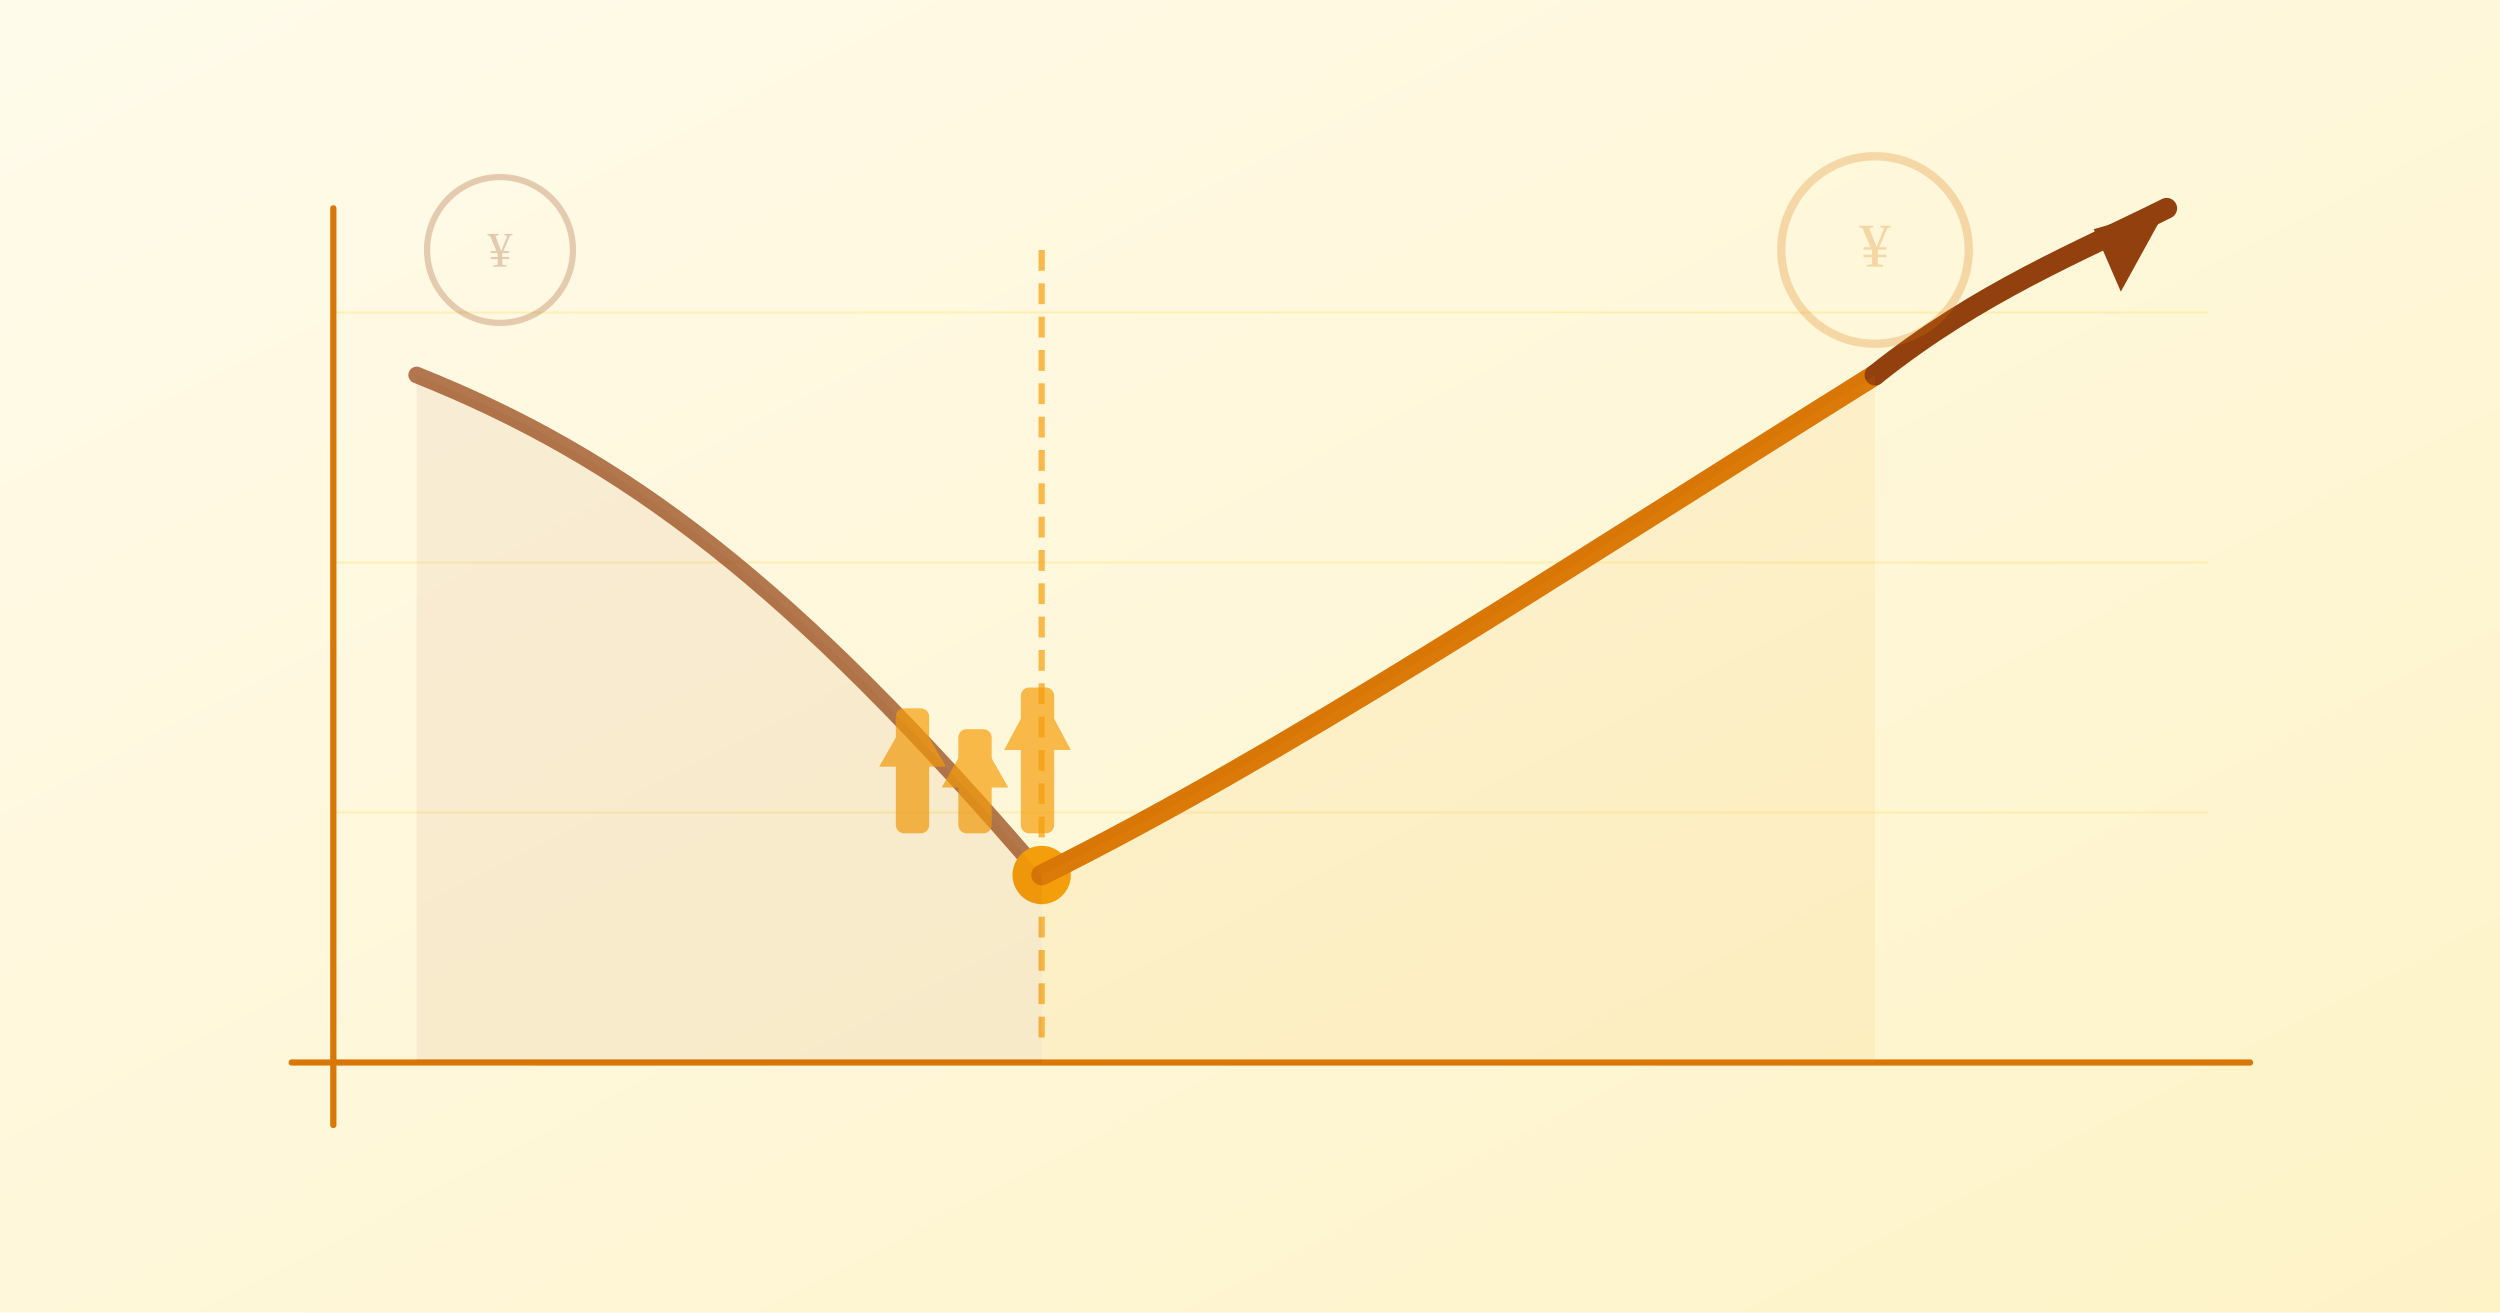
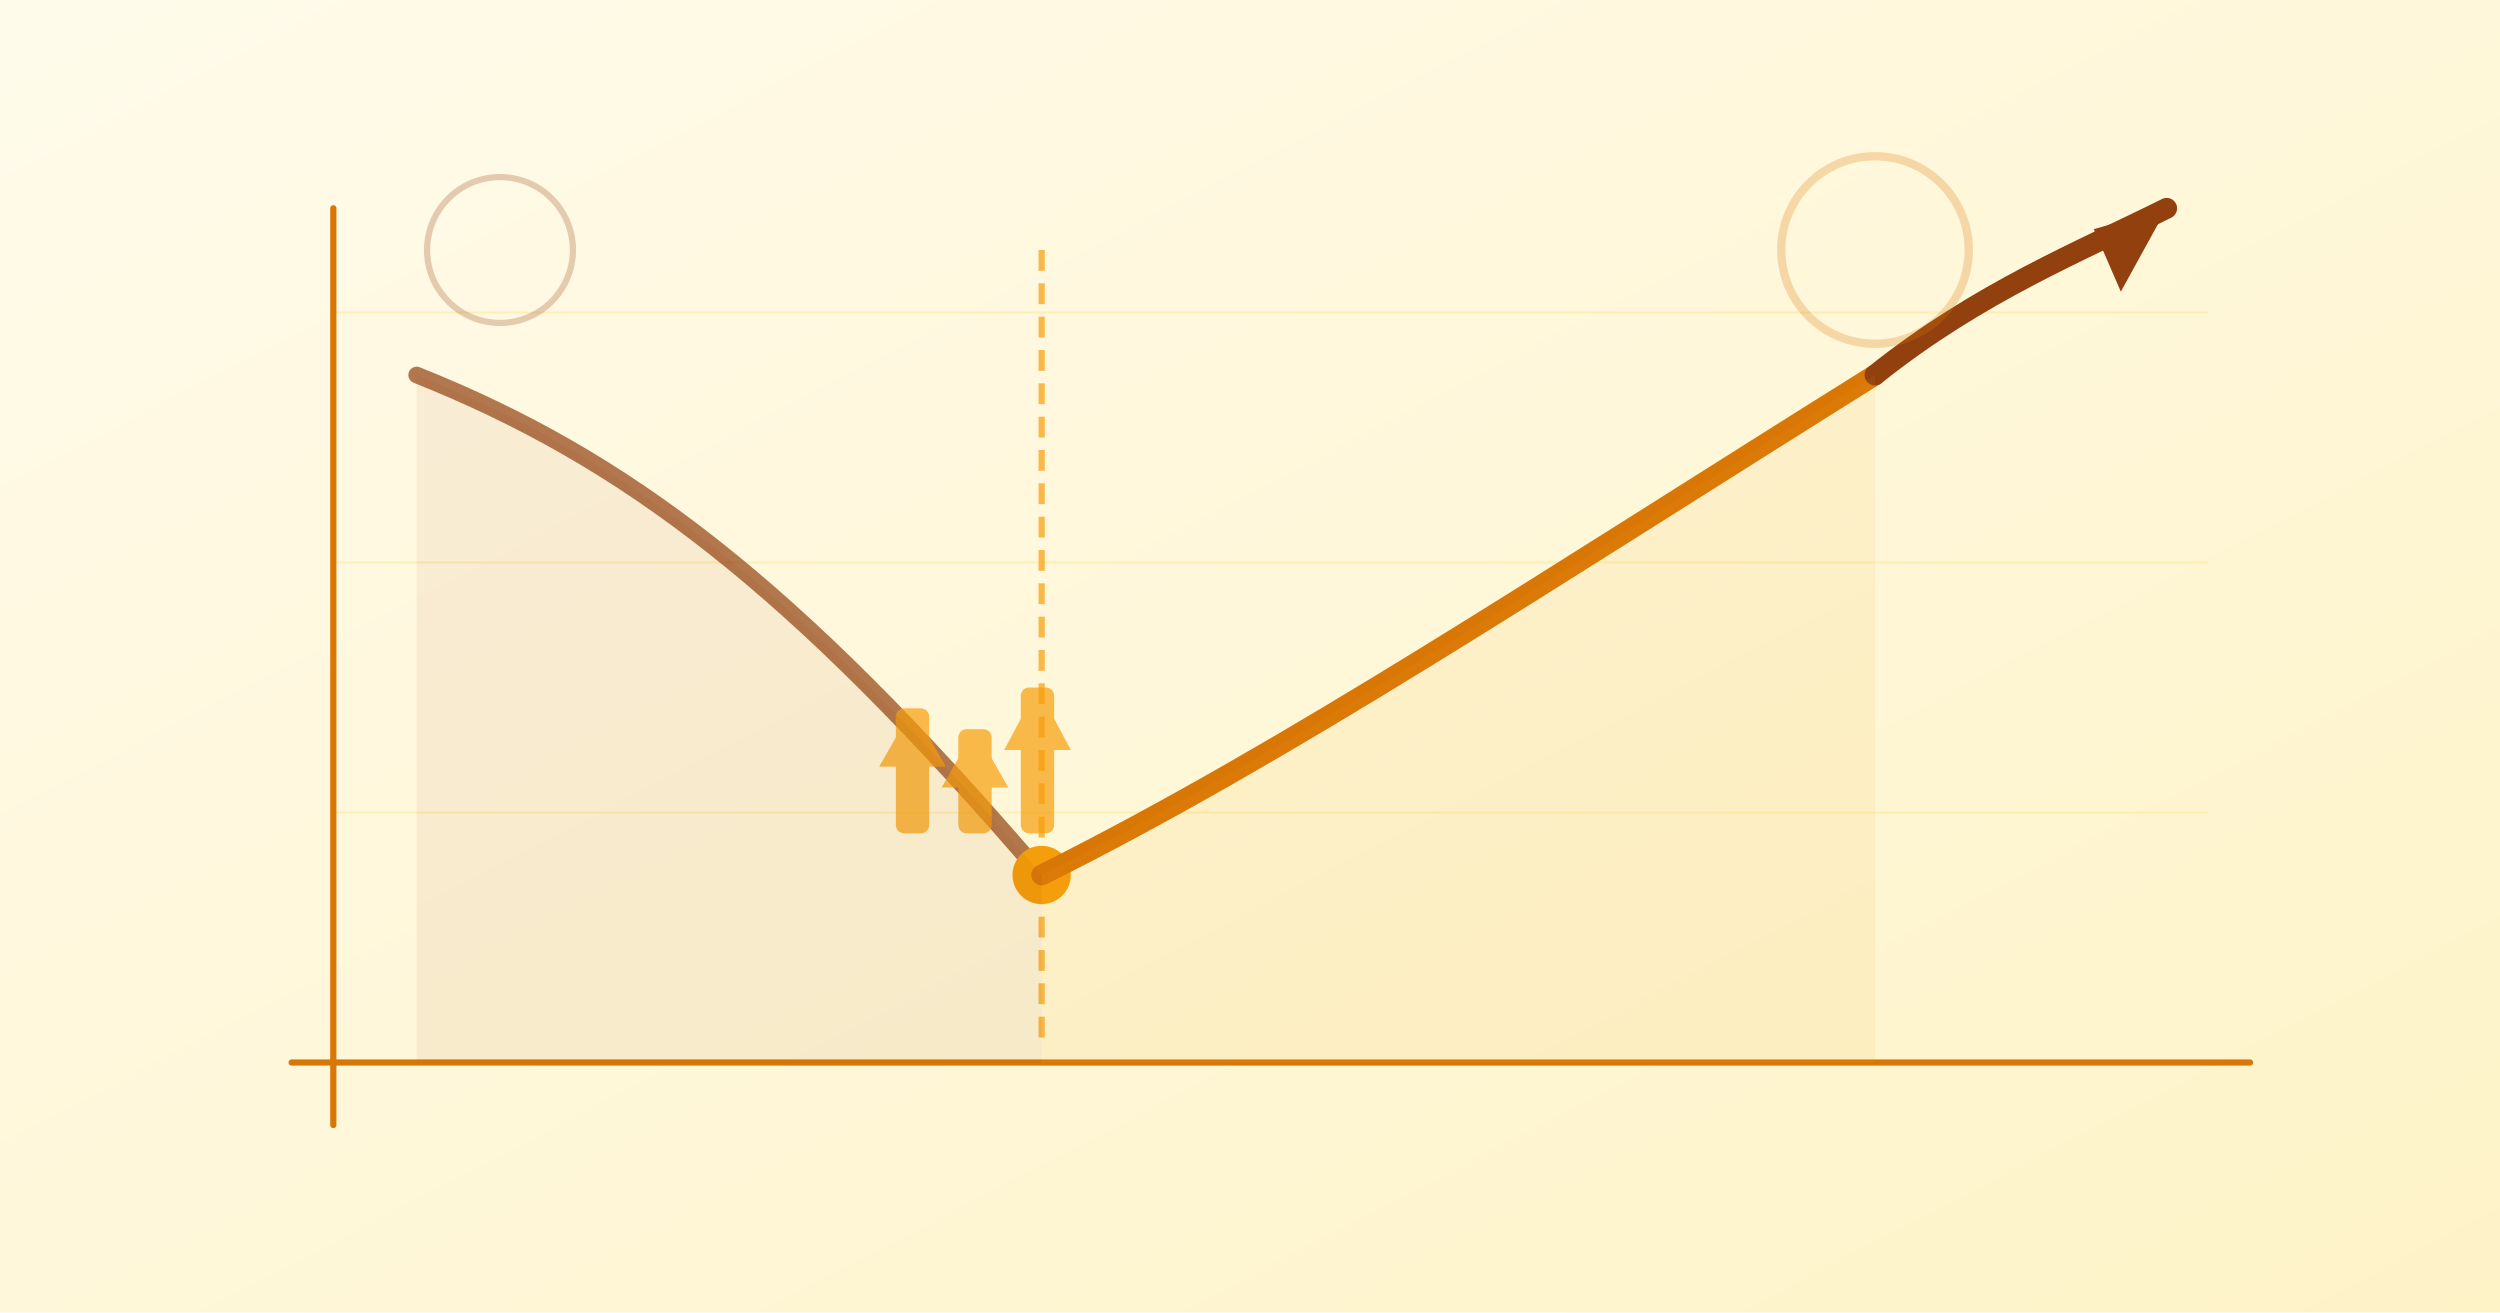
<svg xmlns="http://www.w3.org/2000/svg" width="1200" height="630" viewBox="0 0 1200 630">
  <defs>
    <linearGradient id="bgGrad" x1="0" y1="0" x2="1" y2="1">
      <stop offset="0%" stop-color="#fffbeb" />
      <stop offset="100%" stop-color="#fef3c7" />
    </linearGradient>
  </defs>
  <rect width="1200" height="630" fill="url(#bgGrad)" />
  <g stroke="#fde68a" stroke-width="1" opacity="0.5">
    <line x1="160" y1="150" x2="1060" y2="150" />
    <line x1="160" y1="270" x2="1060" y2="270" />
    <line x1="160" y1="390" x2="1060" y2="390" />
    <line x1="160" y1="510" x2="1060" y2="510" />
  </g>
  <line x1="160" y1="100" x2="160" y2="540" stroke="#d97706" stroke-width="3" stroke-linecap="round" />
  <line x1="140" y1="510" x2="1080" y2="510" stroke="#d97706" stroke-width="3" stroke-linecap="round" />
  <path d="M 200 180 C 300 220 380 280 500 420" fill="none" stroke="#92400e" stroke-width="8" stroke-linecap="round" opacity="0.7" />
  <line x1="500" y1="120" x2="500" y2="500" stroke="#f59e0b" stroke-width="3" stroke-dasharray="10 6" opacity="0.7" />
  <circle cx="500" cy="420" r="14" fill="#f59e0b" />
  <path d="M 500 420 C 620 360 740 280 900 180" fill="none" stroke="#d97706" stroke-width="10" stroke-linecap="round" />
  <path d="M 900 180 C 950 140 1000 120 1040 100" fill="none" stroke="#92400e" stroke-width="10" stroke-linecap="round" />
  <polygon points="1040,100 1005,110 1018,140" fill="#92400e" />
  <g fill="#f59e0b" opacity="0.7">
    <rect x="430" y="340" width="16" height="60" rx="4" />
    <polygon points="438,340 422,368 454,368" />
    <rect x="460" y="350" width="16" height="50" rx="4" />
    <polygon points="468,350 452,378 484,378" />
    <rect x="490" y="330" width="16" height="70" rx="4" />
    <polygon points="498,330 482,360 514,360" />
  </g>
  <path d="M 200 180 C 300 220 380 280 500 420 L 500 510 L 200 510 Z" fill="#92400e" opacity="0.07" />
  <path d="M 500 420 C 620 360 740 280 900 180 L 900 510 L 500 510 Z" fill="#f59e0b" opacity="0.08" />
  <g opacity="0.25">
    <circle cx="900" cy="120" r="45" fill="none" stroke="#d97706" stroke-width="4" />
-     <text x="900" y="128" text-anchor="middle" font-size="30" fill="#d97706">¥</text>
    <circle cx="240" cy="120" r="35" fill="none" stroke="#92400e" stroke-width="3" />
-     <text x="240" y="128" text-anchor="middle" font-size="24" fill="#92400e">¥</text>
  </g>
</svg>
